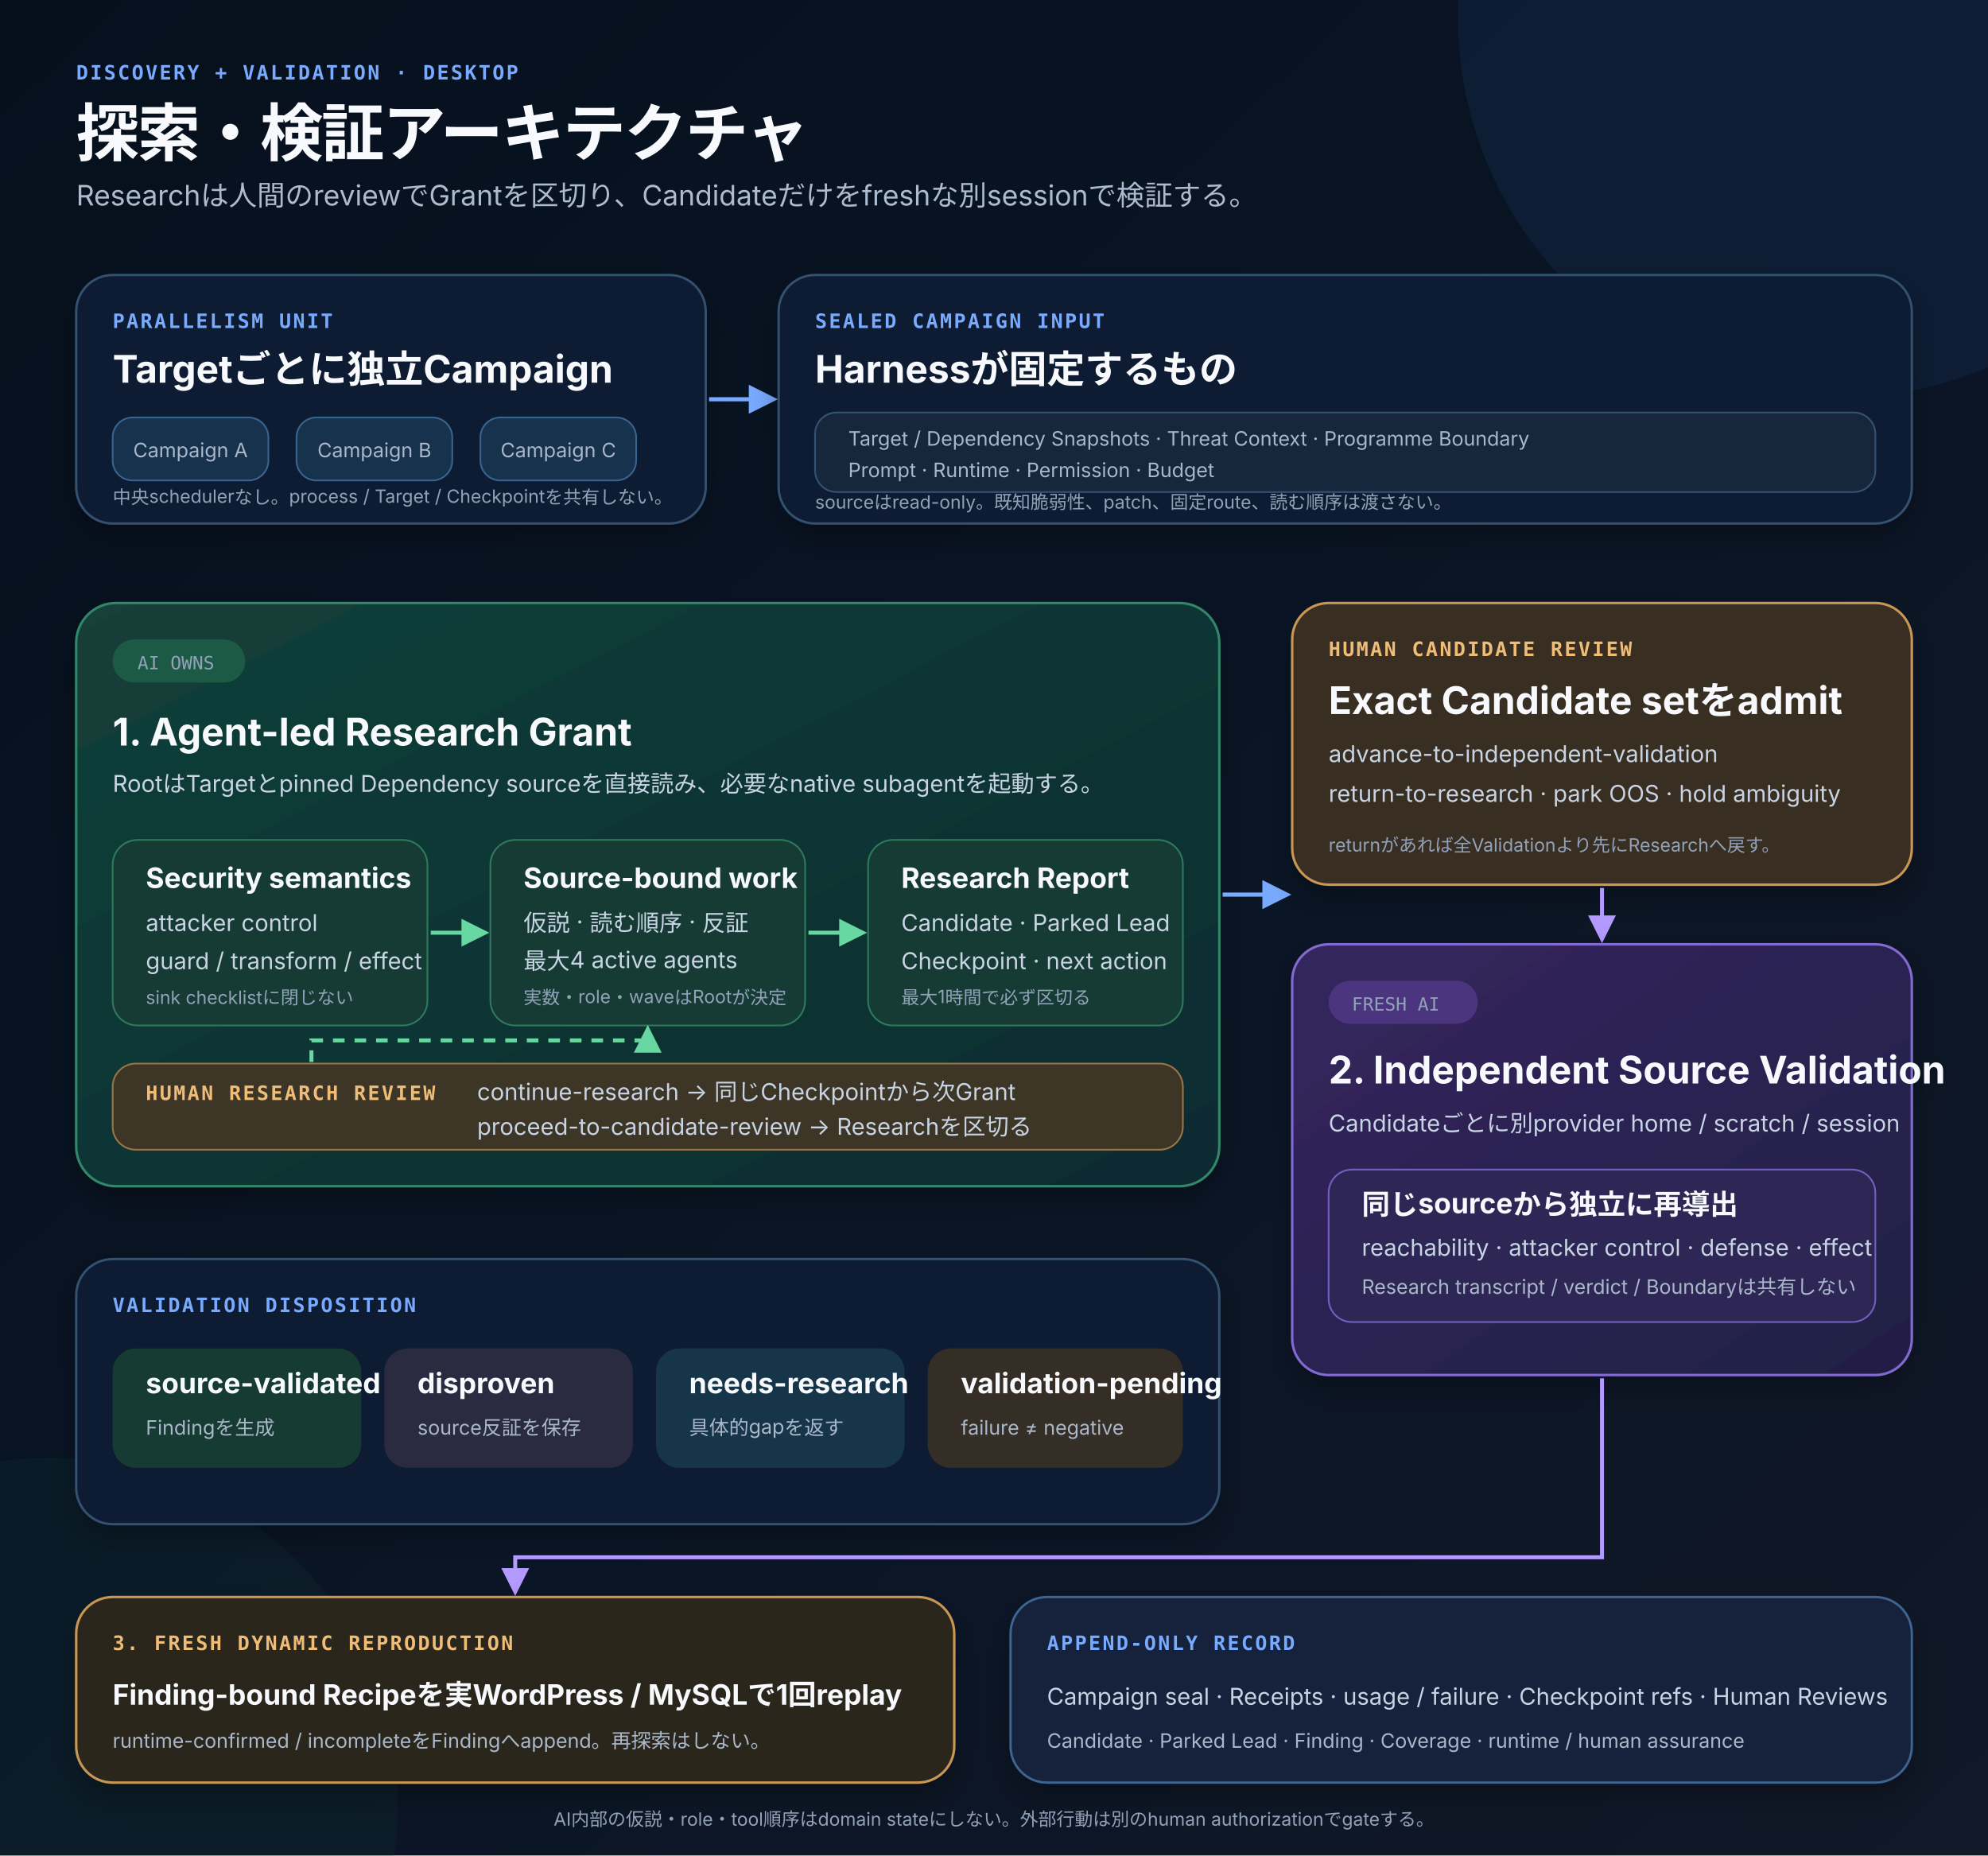
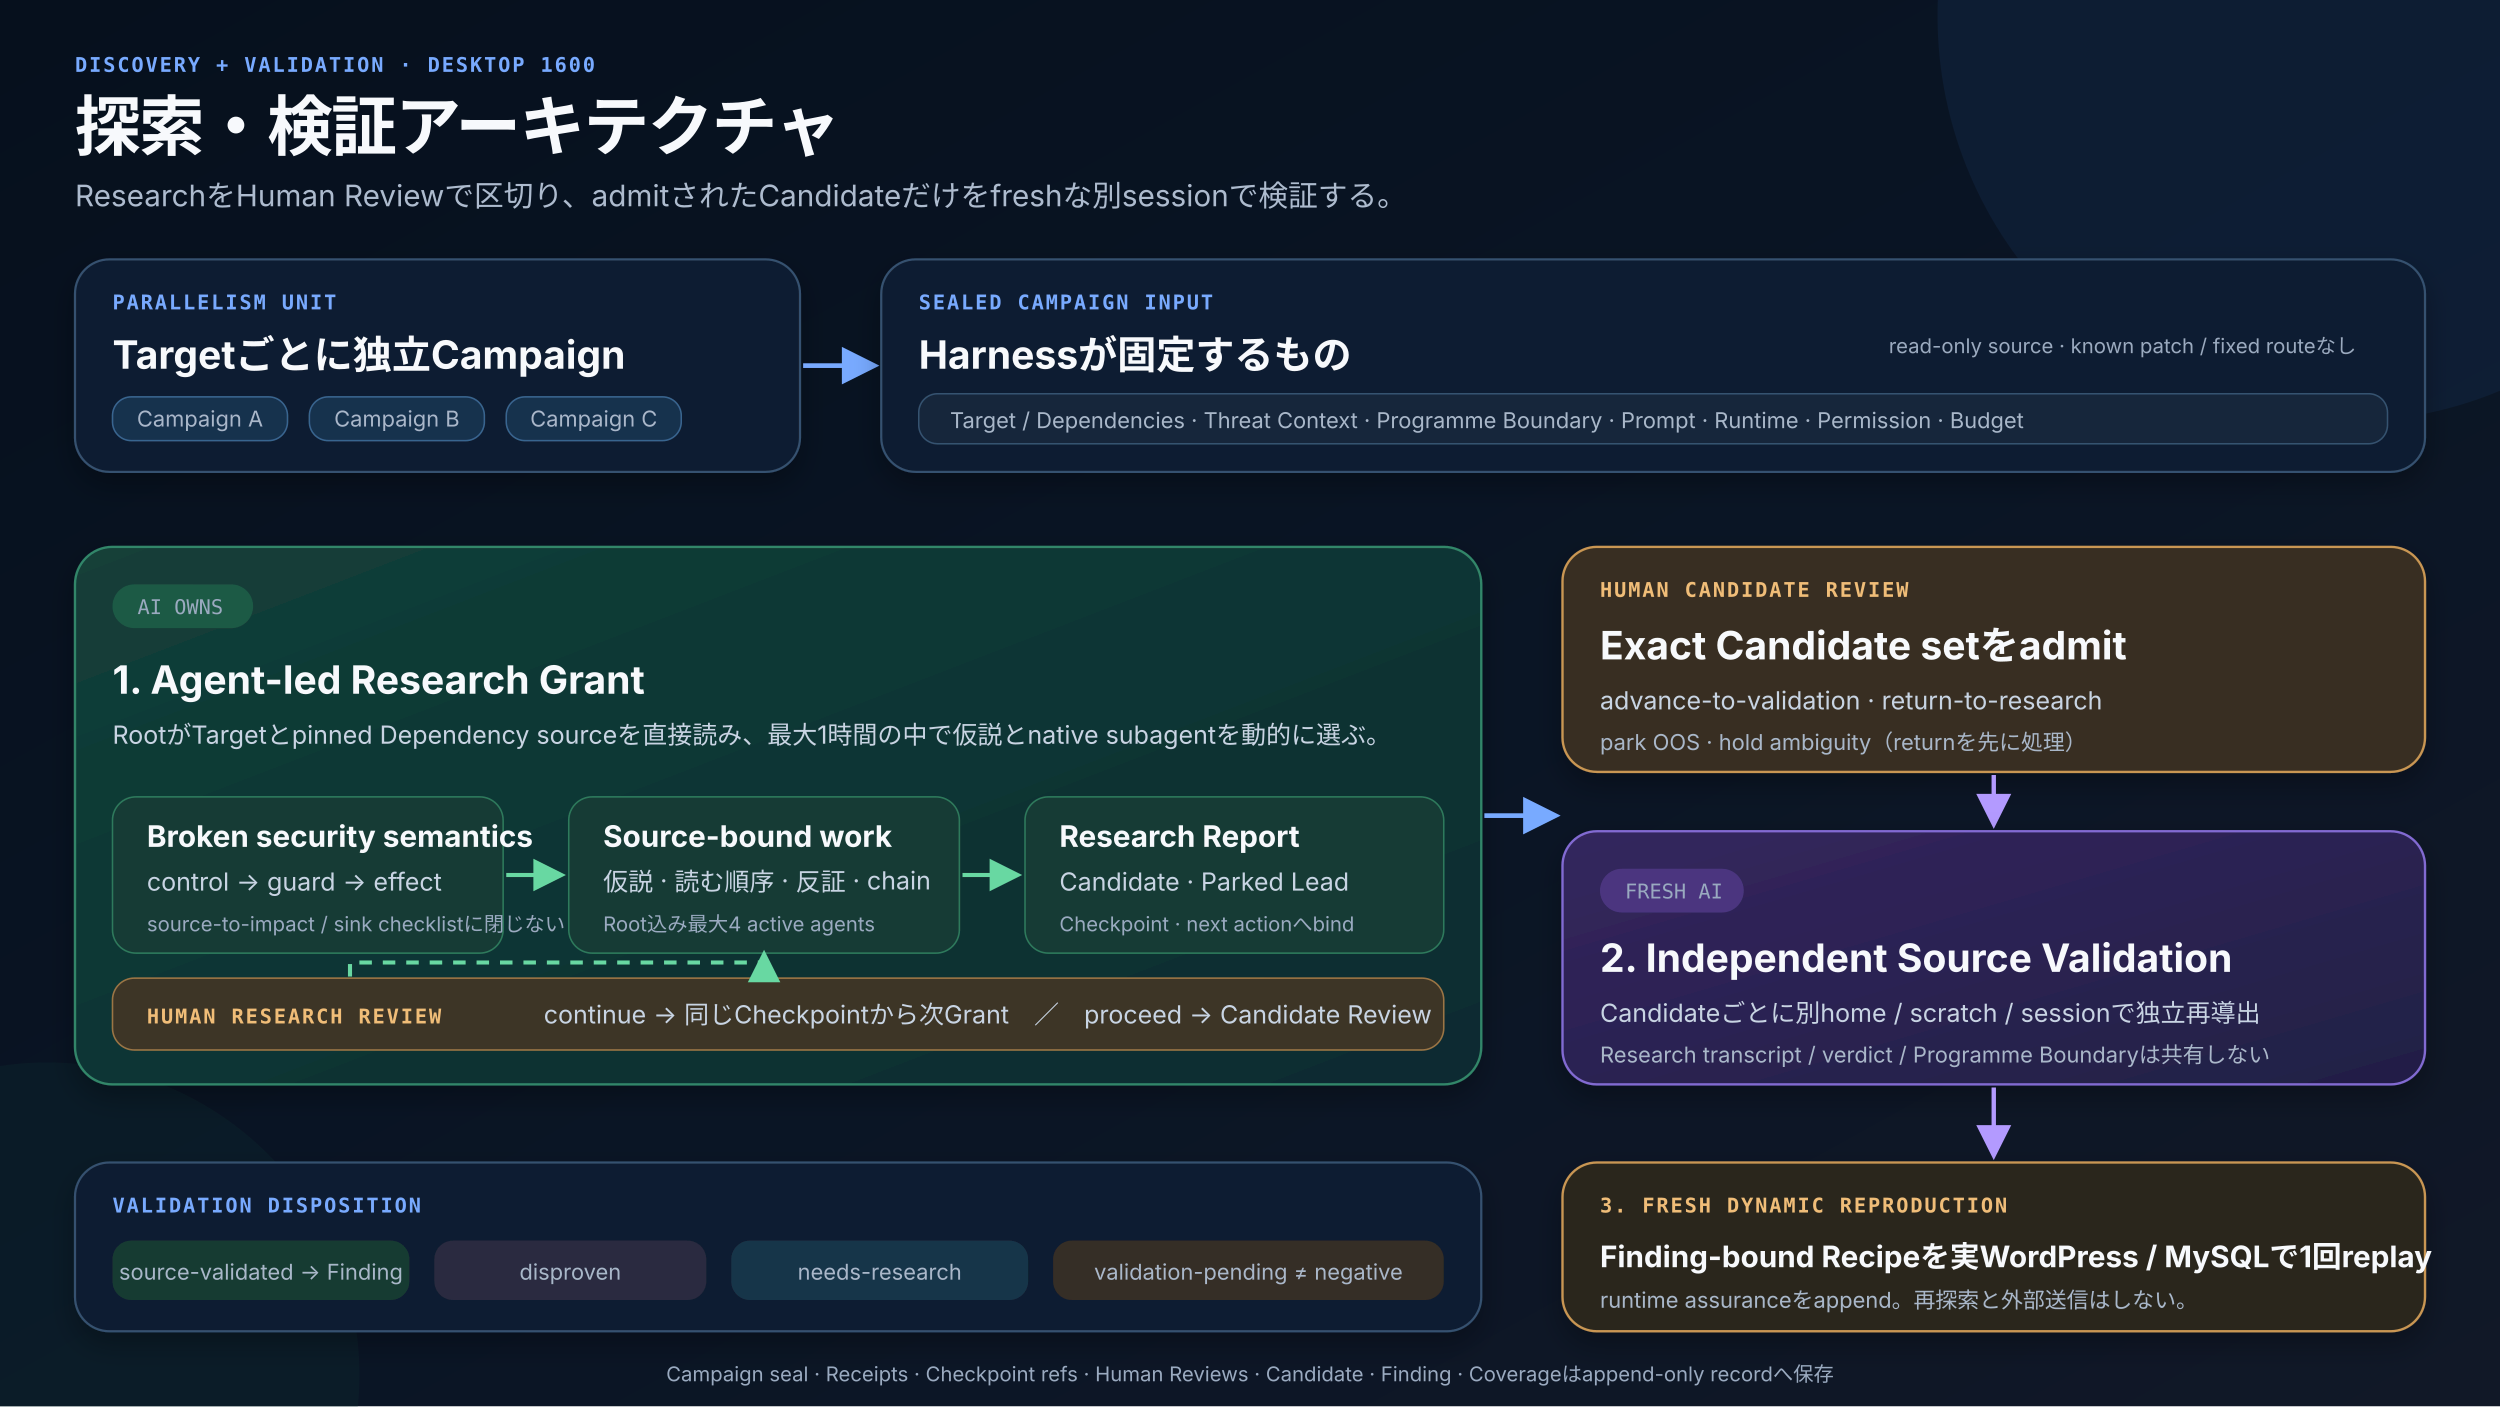
- <svg xmlns="http://www.w3.org/2000/svg" width="1200" height="1120" viewBox="0 0 1200 1120" role="img" aria-labelledby="title desc" style="width:100%;max-width:1200px;height:auto">
+ <svg xmlns="http://www.w3.org/2000/svg" width="1600" height="900" viewBox="0 0 1600 900" role="img" aria-labelledby="title desc" style="width:100%;max-width:1600px;height:auto;text-rendering:optimizeLegibility">
  <defs>
    <linearGradient id="bg" x1="0" y1="0" x2="1" y2="1">
      <stop offset="0" stop-color="#06101d" />
      <stop offset=".55" stop-color="#0a1525" />
      <stop offset="1" stop-color="#111827" />
    </linearGradient>
    <linearGradient id="green" x1="0" y1="0" x2="1" y2="1">
      <stop offset="0" stop-color="#123f38" />
      <stop offset="1" stop-color="#0e2b30" />
    </linearGradient>
    <linearGradient id="purple" x1="0" y1="0" x2="1" y2="1">
      <stop offset="0" stop-color="#34265e" />
      <stop offset="1" stop-color="#211f45" />
    </linearGradient>
    <filter id="shadow" x="-15%" y="-15%" width="130%" height="140%">
      <feDropShadow dx="0" dy="8" stdDeviation="9" flood-color="#000" flood-opacity=".28" />
    </filter>
-     <marker id="arrowBlue" viewBox="0 0 10 10" refX="8" refY="5" markerWidth="7" markerHeight="7" orient="auto">
+     <marker id="arrowBlue" viewBox="0 0 10 10" refX="8" refY="5" markerWidth="8" markerHeight="8" orient="auto">
      <path d="M0 0L10 5L0 10Z" fill="#78aaff" />
    </marker>
-     <marker id="arrowGreen" viewBox="0 0 10 10" refX="8" refY="5" markerWidth="7" markerHeight="7" orient="auto">
+     <marker id="arrowGreen" viewBox="0 0 10 10" refX="8" refY="5" markerWidth="8" markerHeight="8" orient="auto">
      <path d="M0 0L10 5L0 10Z" fill="#68d8a2" />
    </marker>
-     <marker id="arrowPurple" viewBox="0 0 10 10" refX="8" refY="5" markerWidth="7" markerHeight="7" orient="auto">
+     <marker id="arrowPurple" viewBox="0 0 10 10" refX="8" refY="5" markerWidth="8" markerHeight="8" orient="auto">
      <path d="M0 0L10 5L0 10Z" fill="#b39aff" />
    </marker>
    <style>
-       .sans{font-family:Inter,"Noto Sans JP",system-ui,-apple-system,"Segoe UI",sans-serif}
-       .mono{font-family:"SFMono-Regular",Consolas,monospace}
-       .title{fill:#f7f9fc;font-size:38px;font-weight:780;letter-spacing:-1px}
-       .subtitle{fill:#adbbce;font-size:17px}
-       .section{fill:#f7f9fc;font-size:23px;font-weight:740}
-       .card{fill:#f7f9fc;font-size:17px;font-weight:710}
-       .body{fill:#c8d4e3;font-size:14px}
-       .small{fill:#a9b7c9;font-size:12px}
-       .tiny{fill:#91a2b8;font-size:11px}
-       .eyebrow{font-size:12px;font-weight:780;letter-spacing:1.15px}
-       .panel{fill:#101d30;stroke:#36516f;stroke-width:1.4}
-       .mini{fill:#15263b;stroke:#355270;stroke-width:1}
-       .flowBlue{fill:none;stroke:#78aaff;stroke-width:2.5;marker-end:url(#arrowBlue)}
-       .flowGreen{fill:none;stroke:#68d8a2;stroke-width:2.4;marker-end:url(#arrowGreen)}
-       .flowPurple{fill:none;stroke:#b39aff;stroke-width:2.4;marker-end:url(#arrowPurple)}
-       .dashed{stroke-dasharray:7 6}
+       .sans{font-family:Inter,"Noto Sans JP",system-ui,-apple-system,"Segoe UI",sans-serif}.mono{font-family:"SFMono-Regular",Consolas,monospace}
+       .title{fill:#f7f9fc;font-size:42px;font-weight:780;letter-spacing:-1px}.subtitle{fill:#adbbce;font-size:19px}.section{fill:#f7f9fc;font-size:25px;font-weight:750}.card{fill:#f7f9fc;font-size:19px;font-weight:720}.body{fill:#c8d4e3;font-size:16px}.small{fill:#a9b7c9;font-size:14px}.tiny{fill:#9aaac0;font-size:13px}.eyebrow{font-size:13px;font-weight:780;letter-spacing:1.2px}.panel{fill:#101d30;stroke:#36516f;stroke-width:1.4}.mini{fill:#15263b;stroke:#355270;stroke-width:1}.flowBlue{fill:none;stroke:#78aaff;stroke-width:3;marker-end:url(#arrowBlue)}.flowGreen{fill:none;stroke:#68d8a2;stroke-width:2.6;marker-end:url(#arrowGreen)}.flowPurple{fill:none;stroke:#b39aff;stroke-width:2.8;marker-end:url(#arrowPurple)}.dashed{stroke-dasharray:8 7}
    </style>
  </defs>
-   <rect width="1200" height="1120" fill="url(#bg)" />
-   <circle cx="1110" cy="10" r="230" fill="#17345c" opacity=".27" />
-   <circle cx="30" cy="1090" r="210" fill="#123f38" opacity=".18" />
+   <rect width="1600" height="900" fill="url(#bg)" />
+   <circle cx="1500" cy="10" r="260" fill="#17345c" opacity=".27" />
+   <circle cx="30" cy="880" r="200" fill="#123f38" opacity=".18" />
  <g class="sans">
-     <text x="46" y="48" class="mono eyebrow" fill="#78aaff">DISCOVERY + VALIDATION · DESKTOP</text>
-     <text x="46" y="94" class="title">探索・検証アーキテクチャ</text>
-     <text x="46" y="124" class="subtitle">Researchは人間のreviewでGrantを区切り、Candidateだけをfreshな別sessionで検証する。</text>
+     <text x="48" y="46" class="mono eyebrow" fill="#78aaff">DISCOVERY + VALIDATION · DESKTOP 1600</text>
+     <text x="48" y="96" class="title">探索・検証アーキテクチャ</text>
+     <text x="48" y="132" class="subtitle">ResearchをHuman Reviewで区切り、admitされたCandidateだけをfreshな別sessionで検証する。</text>
    <g filter="url(#shadow)">
-       <rect x="46" y="166" width="380" height="150" rx="22" class="panel" />
-       <text x="68" y="198" class="mono eyebrow" fill="#78aaff">PARALLELISM UNIT</text>
-       <text x="68" y="231" class="section">Targetごとに独立Campaign</text>
-       <rect x="68" y="252" width="94" height="38" rx="12" fill="#17304e" stroke="#39658f" />
-       <text x="115" y="276" text-anchor="middle" class="small">Campaign A</text>
-       <rect x="179" y="252" width="94" height="38" rx="12" fill="#17304e" stroke="#39658f" />
-       <text x="226" y="276" text-anchor="middle" class="small">Campaign B</text>
-       <rect x="290" y="252" width="94" height="38" rx="12" fill="#17304e" stroke="#39658f" />
-       <text x="337" y="276" text-anchor="middle" class="small">Campaign C</text>
-       <text x="68" y="304" class="tiny">中央schedulerなし。process / Target / Checkpointを共有しない。</text>
+       <rect x="48" y="166" width="464" height="136" rx="22" class="panel" />
+       <text x="72" y="198" class="mono eyebrow" fill="#78aaff">PARALLELISM UNIT</text>
+       <text x="72" y="236" class="section">Targetごとに独立Campaign</text>
+       <rect x="72" y="254" width="112" height="28" rx="12" fill="#17304e" stroke="#39658f" />
+       <text x="128" y="273" text-anchor="middle" class="small">Campaign A</text>
+       <rect x="198" y="254" width="112" height="28" rx="12" fill="#17304e" stroke="#39658f" />
+       <text x="254" y="273" text-anchor="middle" class="small">Campaign B</text>
+       <rect x="324" y="254" width="112" height="28" rx="12" fill="#17304e" stroke="#39658f" />
+       <text x="380" y="273" text-anchor="middle" class="small">Campaign C</text>
    </g>
-     <path d="M428 241H466" class="flowBlue" />
+     <path d="M514 234H558" class="flowBlue" />
    <g filter="url(#shadow)">
-       <rect x="470" y="166" width="684" height="150" rx="22" class="panel" />
-       <text x="492" y="198" class="mono eyebrow" fill="#78aaff">SEALED CAMPAIGN INPUT</text>
-       <text x="492" y="231" class="section">Harnessが固定するもの</text>
-       <rect x="492" y="249" width="640" height="48" rx="13" class="mini" />
-       <text x="512" y="269" class="small">Target / Dependency Snapshots · Threat Context · Programme Boundary</text>
-       <text x="512" y="288" class="small">Prompt · Runtime · Permission · Budget</text>
-       <text x="492" y="307" class="tiny">sourceはread-only。既知脆弱性、patch、固定route、読む順序は渡さない。</text>
+       <rect x="564" y="166" width="988" height="136" rx="22" class="panel" />
+       <text x="588" y="198" class="mono eyebrow" fill="#78aaff">SEALED CAMPAIGN INPUT</text>
+       <text x="588" y="236" class="section">Harnessが固定するもの</text>
+       <rect x="588" y="252" width="940" height="32" rx="12" class="mini" />
+       <text x="608" y="274" class="small">Target / Dependencies · Threat Context · Programme Boundary · Prompt · Runtime · Permission · Budget</text>
+       <text x="1508" y="226" text-anchor="end" class="tiny">read-only source · known patch / fixed routeなし</text>
    </g>
    <g filter="url(#shadow)">
-       <rect x="46" y="364" width="690" height="352" rx="24" fill="url(#green)" stroke="#328669" stroke-width="1.5" />
-       <rect x="68" y="386" width="80" height="26" rx="13" fill="#1f5a45" />
-       <text x="83" y="404" class="mono tiny" fill="#b8f2d4">AI OWNS</text>
-       <text x="68" y="450" class="section">1. Agent-led Research Grant</text>
-       <text x="68" y="478" class="body">RootはTargetとpinned Dependency sourceを直接読み、必要なnative subagentを起動する。</text>
-       <rect x="68" y="507" width="190" height="112" rx="15" fill="#163b35" stroke="#2e7a5c" />
-       <text x="88" y="536" class="card">Security semantics</text>
-       <text x="88" y="562" class="body">attacker control</text>
-       <text x="88" y="585" class="body">guard / transform / effect</text>
-       <text x="88" y="606" class="tiny">sink checklistに閉じない</text>
-       <path d="M260 563H292" class="flowGreen" />
-       <rect x="296" y="507" width="190" height="112" rx="15" fill="#163b35" stroke="#2e7a5c" />
-       <text x="316" y="536" class="card">Source-bound work</text>
-       <text x="316" y="562" class="body">仮説 · 読む順序 · 反証</text>
-       <text x="316" y="585" class="body">最大4 active agents</text>
-       <text x="316" y="606" class="tiny">実数・role・waveはRootが決定</text>
-       <path d="M488 563H520" class="flowGreen" />
-       <rect x="524" y="507" width="190" height="112" rx="15" fill="#163b35" stroke="#2e7a5c" />
-       <text x="544" y="536" class="card">Research Report</text>
-       <text x="544" y="562" class="body">Candidate · Parked Lead</text>
-       <text x="544" y="585" class="body">Checkpoint · next action</text>
-       <text x="544" y="606" class="tiny">最大1時間で必ず区切る</text>
-       <rect x="68" y="642" width="646" height="52" rx="14" fill="#3d3526" stroke="#9b7545" />
-       <text x="88" y="664" class="mono eyebrow" fill="#f0bd78">HUMAN RESEARCH REVIEW</text>
-       <text x="288" y="664" class="body">continue-research → 同じCheckpointから次Grant</text>
-       <text x="288" y="685" class="body">proceed-to-candidate-review → Researchを区切る</text>
-       <path d="M188 641V628H391V622" class="flowGreen dashed" />
+       <rect x="48" y="350" width="900" height="344" rx="24" fill="url(#green)" stroke="#328669" stroke-width="1.5" />
+       <rect x="72" y="374" width="90" height="28" rx="14" fill="#1f5a45" />
+       <text x="88" y="393" class="mono tiny" fill="#b8f2d4">AI OWNS</text>
+       <text x="72" y="444" class="section">1. Agent-led Research Grant</text>
+       <text x="72" y="476" class="body">RootがTargetとpinned Dependency sourceを直接読み、最大1時間の中で仮説とnative subagentを動的に選ぶ。</text>
+       <rect x="72" y="510" width="250" height="100" rx="15" fill="#163b35" stroke="#2e7a5c" />
+       <text x="94" y="542" class="card">Broken security semantics</text>
+       <text x="94" y="570" class="body">control → guard → effect</text>
+       <text x="94" y="596" class="tiny">source-to-impact / sink checklistに閉じない</text>
+       <path d="M324 560H358" class="flowGreen" />
+       <rect x="364" y="510" width="250" height="100" rx="15" fill="#163b35" stroke="#2e7a5c" />
+       <text x="386" y="542" class="card">Source-bound work</text>
+       <text x="386" y="570" class="body">仮説 · 読む順序 · 反証 · chain</text>
+       <text x="386" y="596" class="tiny">Root込み最大4 active agents</text>
+       <path d="M616 560H650" class="flowGreen" />
+       <rect x="656" y="510" width="268" height="100" rx="15" fill="#163b35" stroke="#2e7a5c" />
+       <text x="678" y="542" class="card">Research Report</text>
+       <text x="678" y="570" class="body">Candidate · Parked Lead</text>
+       <text x="678" y="596" class="tiny">Checkpoint · next actionへbind</text>
+       <rect x="72" y="626" width="852" height="46" rx="14" fill="#3d3526" stroke="#9b7545" />
+       <text x="94" y="655" class="mono eyebrow" fill="#f0bd78">HUMAN RESEARCH REVIEW</text>
+       <text x="348" y="655" class="body">continue → 同じCheckpointから次Grant　／　proceed → Candidate Review</text>
+       <path d="M224 625V616H489V612" class="flowGreen dashed" />
    </g>
-     <path d="M738 540H776" class="flowBlue" />
+     <path d="M950 522H994" class="flowBlue" />
    <g filter="url(#shadow)">
-       <rect x="780" y="364" width="374" height="170" rx="22" fill="#392f22" stroke="#c99652" stroke-width="1.5" />
-       <text x="802" y="396" class="mono eyebrow" fill="#f0bd78">HUMAN CANDIDATE REVIEW</text>
-       <text x="802" y="431" class="section">Exact Candidate setをadmit</text>
-       <text x="802" y="460" class="body">advance-to-independent-validation</text>
-       <text x="802" y="484" class="body">return-to-research · park OOS · hold ambiguity</text>
-       <text x="802" y="514" class="tiny">returnがあれば全Validationより先にResearchへ戻す。</text>
+       <rect x="1000" y="350" width="552" height="144" rx="22" fill="#392f22" stroke="#c99652" stroke-width="1.5" />
+       <text x="1024" y="382" class="mono eyebrow" fill="#f0bd78">HUMAN CANDIDATE REVIEW</text>
+       <text x="1024" y="422" class="section">Exact Candidate setをadmit</text>
+       <text x="1024" y="454" class="body">advance-to-validation · return-to-research</text>
+       <text x="1024" y="480" class="small">park OOS · hold ambiguity（returnを先に処理）</text>
    </g>
-     <path d="M967 536V566" class="flowPurple" />
+     <path d="M1276 496V526" class="flowPurple" />
    <g filter="url(#shadow)">
-       <rect x="780" y="570" width="374" height="260" rx="22" fill="url(#purple)" stroke="#826bd2" stroke-width="1.5" />
-       <rect x="802" y="592" width="90" height="26" rx="13" fill="#4b367f" />
-       <text x="816" y="610" class="mono tiny" fill="#ded6ff">FRESH AI</text>
-       <text x="802" y="654" class="section">2. Independent Source Validation</text>
-       <text x="802" y="683" class="body">Candidateごとに別provider home / scratch / session</text>
-       <rect x="802" y="706" width="330" height="92" rx="14" fill="#2d2755" stroke="#745fc0" />
-       <text x="822" y="733" class="card">同じsourceから独立に再導出</text>
-       <text x="822" y="758" class="body">reachability · attacker control · defense · effect</text>
-       <text x="822" y="781" class="small">Research transcript / verdict / Boundaryは共有しない</text>
+       <rect x="1000" y="532" width="552" height="162" rx="22" fill="url(#purple)" stroke="#826bd2" stroke-width="1.5" />
+       <rect x="1024" y="556" width="92" height="28" rx="14" fill="#4b367f" />
+       <text x="1040" y="575" class="mono tiny" fill="#ded6ff">FRESH AI</text>
+       <text x="1024" y="622" class="section">2. Independent Source Validation</text>
+       <text x="1024" y="654" class="body">Candidateごとに別home / scratch / sessionで独立再導出</text>
+       <text x="1024" y="680" class="small">Research transcript / verdict / Programme Boundaryは共有しない</text>
    </g>
    <g filter="url(#shadow)">
-       <rect x="46" y="760" width="690" height="160" rx="22" class="panel" />
-       <text x="68" y="792" class="mono eyebrow" fill="#78aaff">VALIDATION DISPOSITION</text>
-       <rect x="68" y="814" width="150" height="72" rx="14" fill="#153b30" />
-       <text x="88" y="841" class="card">source-validated</text>
-       <text x="88" y="866" class="small">Findingを生成</text>
-       <rect x="232" y="814" width="150" height="72" rx="14" fill="#292b40" />
-       <text x="252" y="841" class="card">disproven</text>
-       <text x="252" y="866" class="small">source反証を保存</text>
-       <rect x="396" y="814" width="150" height="72" rx="14" fill="#18354a" />
-       <text x="416" y="841" class="card">needs-research</text>
-       <text x="416" y="866" class="small">具体的gapを返す</text>
-       <rect x="560" y="814" width="154" height="72" rx="14" fill="#362d25" />
-       <text x="580" y="841" class="card">validation-pending</text>
-       <text x="580" y="866" class="small">failure ≠ negative</text>
+       <rect x="48" y="744" width="900" height="108" rx="22" class="panel" />
+       <text x="72" y="776" class="mono eyebrow" fill="#78aaff">VALIDATION DISPOSITION</text>
+       <rect x="72" y="794" width="190" height="38" rx="12" fill="#153b30" />
+       <text x="167" y="819" text-anchor="middle" class="small">source-validated → Finding</text>
+       <rect x="278" y="794" width="174" height="38" rx="12" fill="#292b40" />
+       <text x="365" y="819" text-anchor="middle" class="small">disproven</text>
+       <rect x="468" y="794" width="190" height="38" rx="12" fill="#18354a" />
+       <text x="563" y="819" text-anchor="middle" class="small">needs-research</text>
+       <rect x="674" y="794" width="250" height="38" rx="12" fill="#362d25" />
+       <text x="799" y="819" text-anchor="middle" class="small">validation-pending ≠ negative</text>
    </g>
-     <path d="M967 832V940H311V960" class="flowPurple" />
+     <path d="M1276 696V738" class="flowPurple" />
    <g filter="url(#shadow)">
-       <rect x="46" y="964" width="530" height="112" rx="22" fill="#2b281f" stroke="#c99652" stroke-width="1.5" />
-       <text x="68" y="996" class="mono eyebrow" fill="#f0bd78">3. FRESH DYNAMIC REPRODUCTION</text>
-       <text x="68" y="1029" class="card">Finding-bound Recipeを実WordPress / MySQLで1回replay</text>
-       <text x="68" y="1055" class="small">runtime-confirmed / incompleteをFindingへappend。再探索はしない。</text>
+       <rect x="1000" y="744" width="552" height="108" rx="22" fill="#2b281f" stroke="#c99652" stroke-width="1.5" />
+       <text x="1024" y="776" class="mono eyebrow" fill="#f0bd78">3. FRESH DYNAMIC REPRODUCTION</text>
+       <text x="1024" y="811" class="card">Finding-bound Recipeを実WordPress / MySQLで1回replay</text>
+       <text x="1024" y="837" class="small">runtime assuranceをappend。再探索と外部送信はしない。</text>
    </g>
-     <g filter="url(#shadow)">
-       <rect x="610" y="964" width="544" height="112" rx="22" fill="#13243a" stroke="#3d6590" stroke-width="1.4" />
-       <text x="632" y="996" class="mono eyebrow" fill="#78aaff">APPEND-ONLY RECORD</text>
-       <text x="632" y="1029" class="body">Campaign seal · Receipts · usage / failure · Checkpoint refs · Human Reviews</text>
-       <text x="632" y="1055" class="small">Candidate · Parked Lead · Finding · Coverage · runtime / human assurance</text>
-     </g>
-     <text x="600" y="1102" text-anchor="middle" class="tiny">AI内部の仮説・role・tool順序はdomain stateにしない。外部行動は別のhuman authorizationでgateする。</text>
+     <text x="800" y="884" text-anchor="middle" class="tiny">Campaign seal · Receipts · Checkpoint refs · Human Reviews · Candidate · Finding · Coverageはappend-only recordへ保存</text>
  </g>
</svg>
